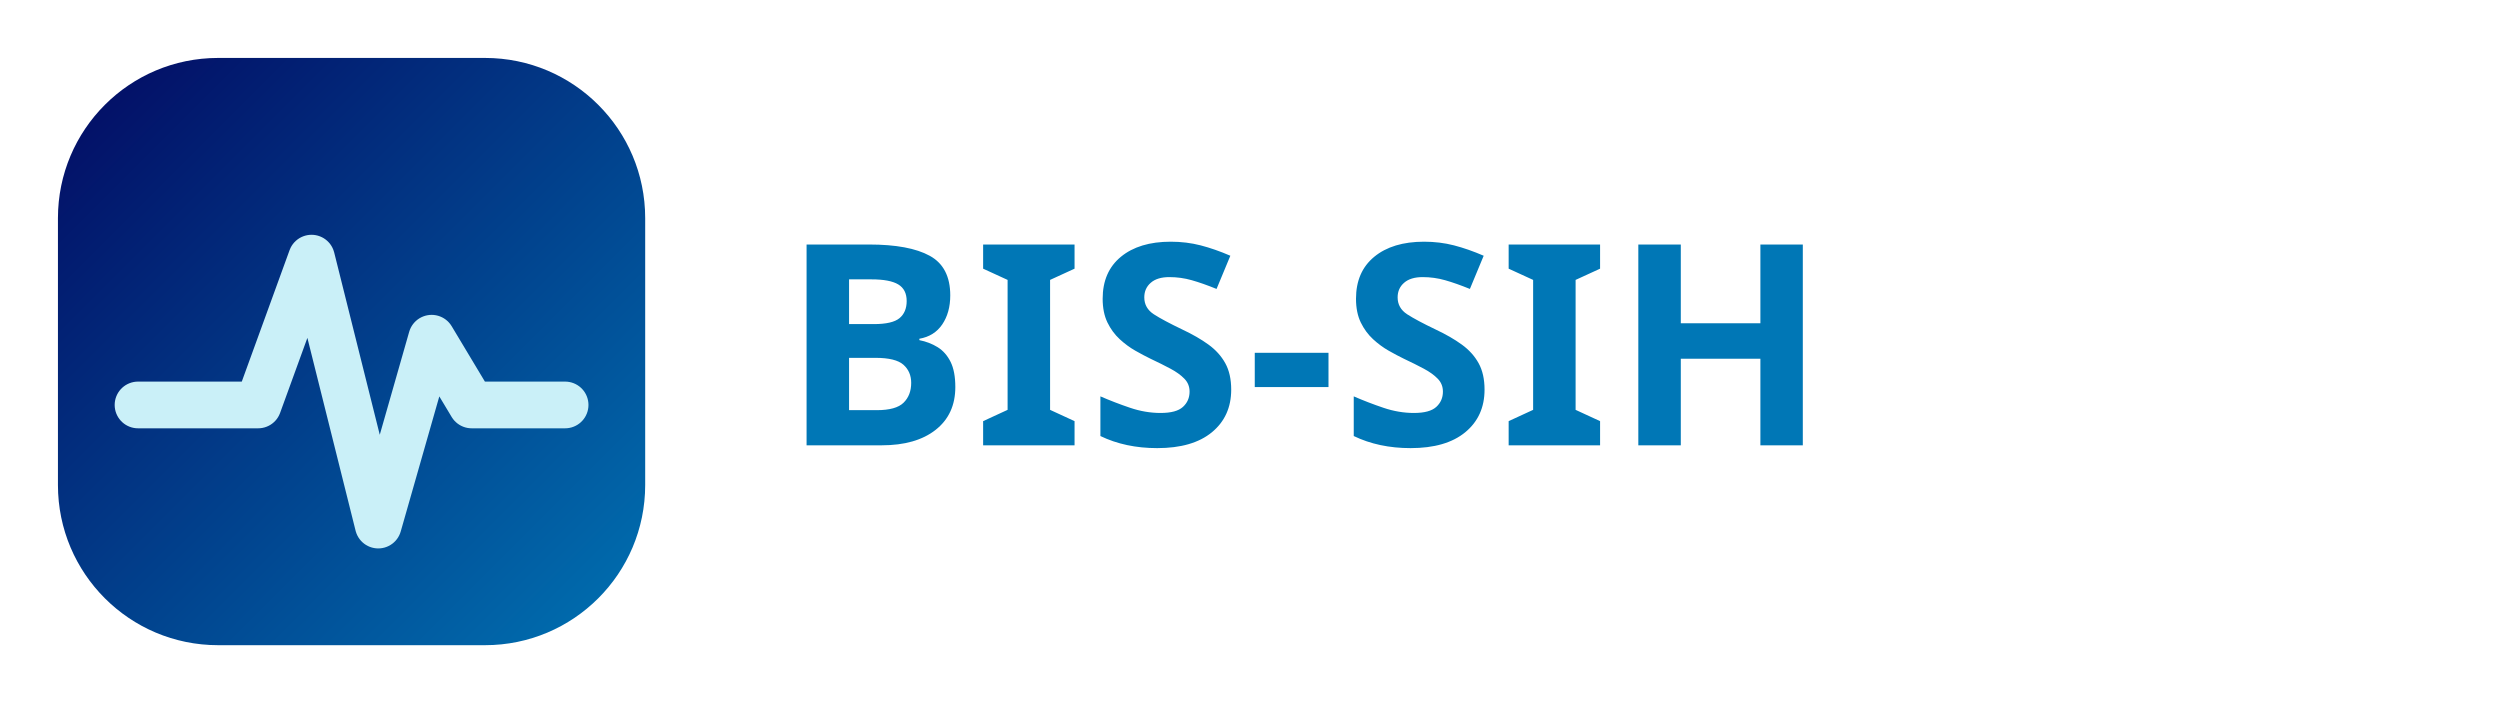
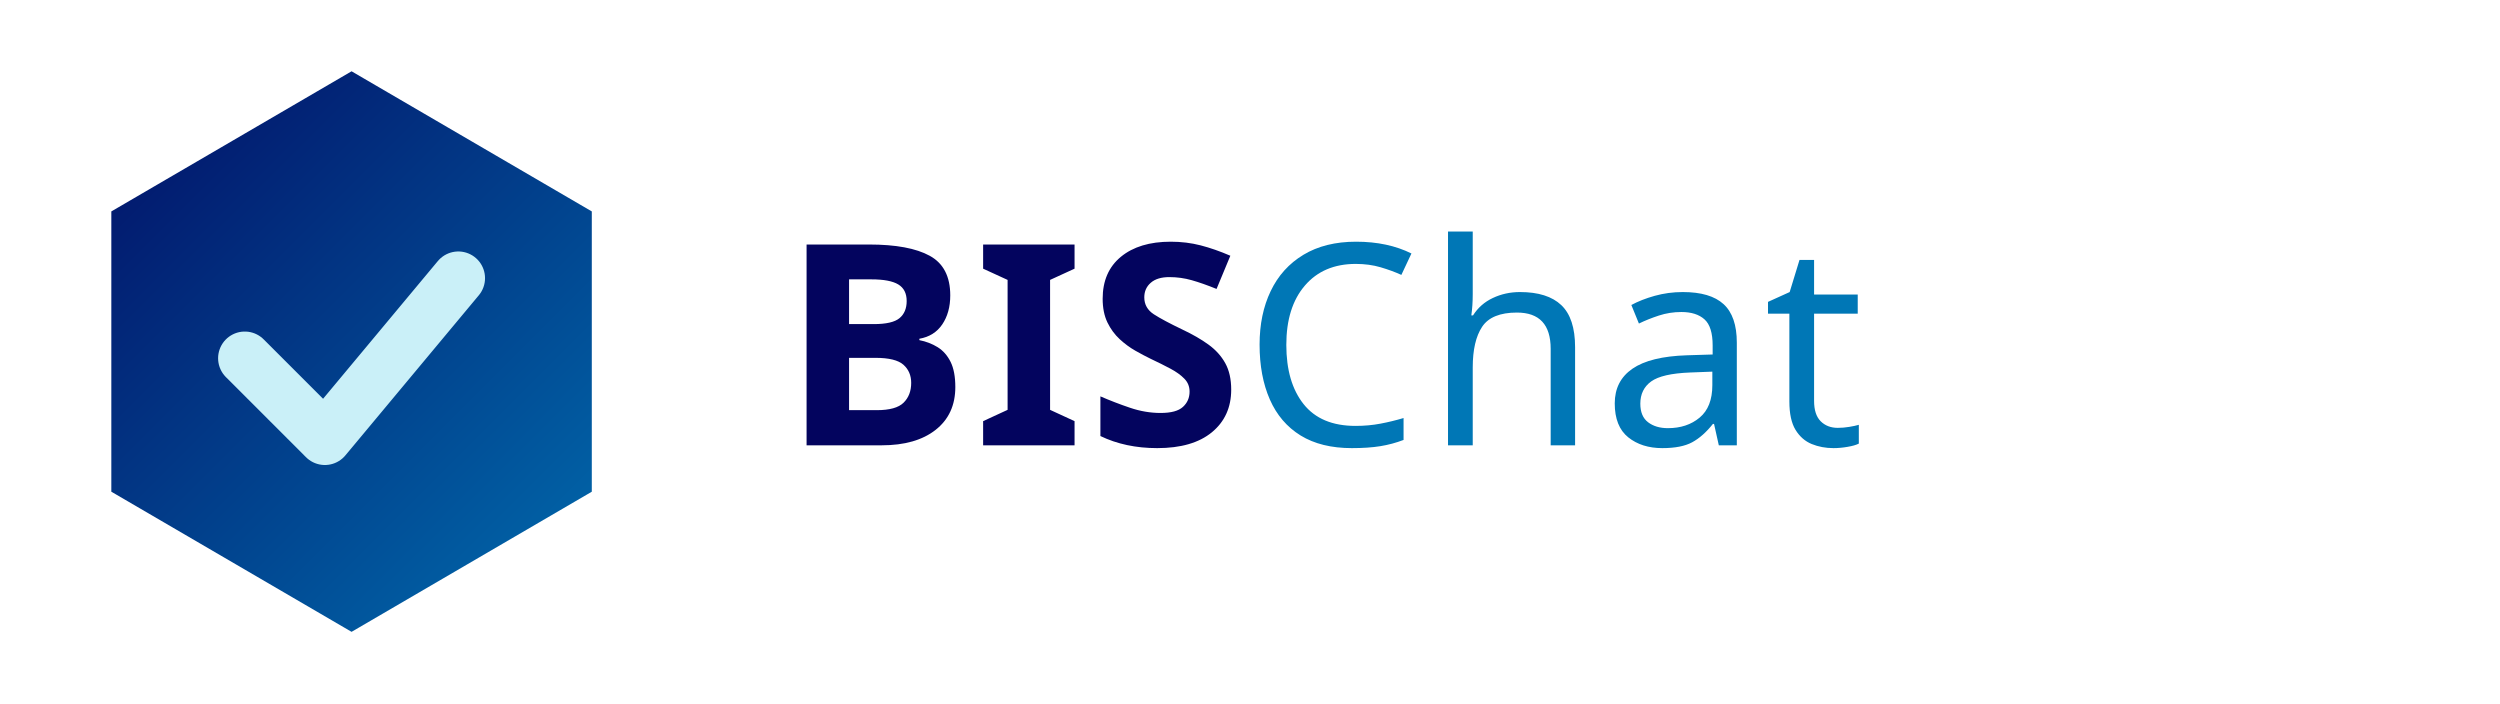
<svg xmlns="http://www.w3.org/2000/svg" viewBox="0 0 640 180">
  <defs>
    <linearGradient id="bis-lockup-g" x1="0" y1="0" x2="48" y2="48" gradientUnits="userSpaceOnUse">
      <stop stop-color="#03045E" />
      <stop offset="1" stop-color="#0077B6" />
    </linearGradient>
  </defs>
  <g transform="translate(8,8) scale(3.4167)">
-     <rect x="2" y="2" width="44" height="44" rx="12" fill="url(#bis-lockup-g)" />
-     <polyline points="8,28 17,28 21,17 26,37 30,23 33,28 40,28" fill="none" stroke="#CAF0F8" stroke-width="3.5" stroke-linecap="round" stroke-linejoin="round" />
+     <polygon points="24,3 42,13.5 42,34.5 24,45 6,34.5 6,13.5" fill="url(#bis-lockup-g)" />
+     <polyline points="16,24.5 22,30.5 32,18.5" fill="none" stroke="#CAF0F8" stroke-width="4" stroke-linecap="round" stroke-linejoin="round" />
  </g>
-   <text x="200" y="114" font-family="Verdana, Geneva, sans-serif" font-size="72" font-weight="bold" letter-spacing="1" fill="#0077B6">BIS-SIH</text>
+   <text x="200" y="114" font-family="Verdana, Geneva, sans-serif" font-size="72" font-weight="bold" letter-spacing="1" fill="#03045E">BIS<tspan font-weight="normal" fill="#0077B6"> Chat</tspan>
+   </text>
</svg>
